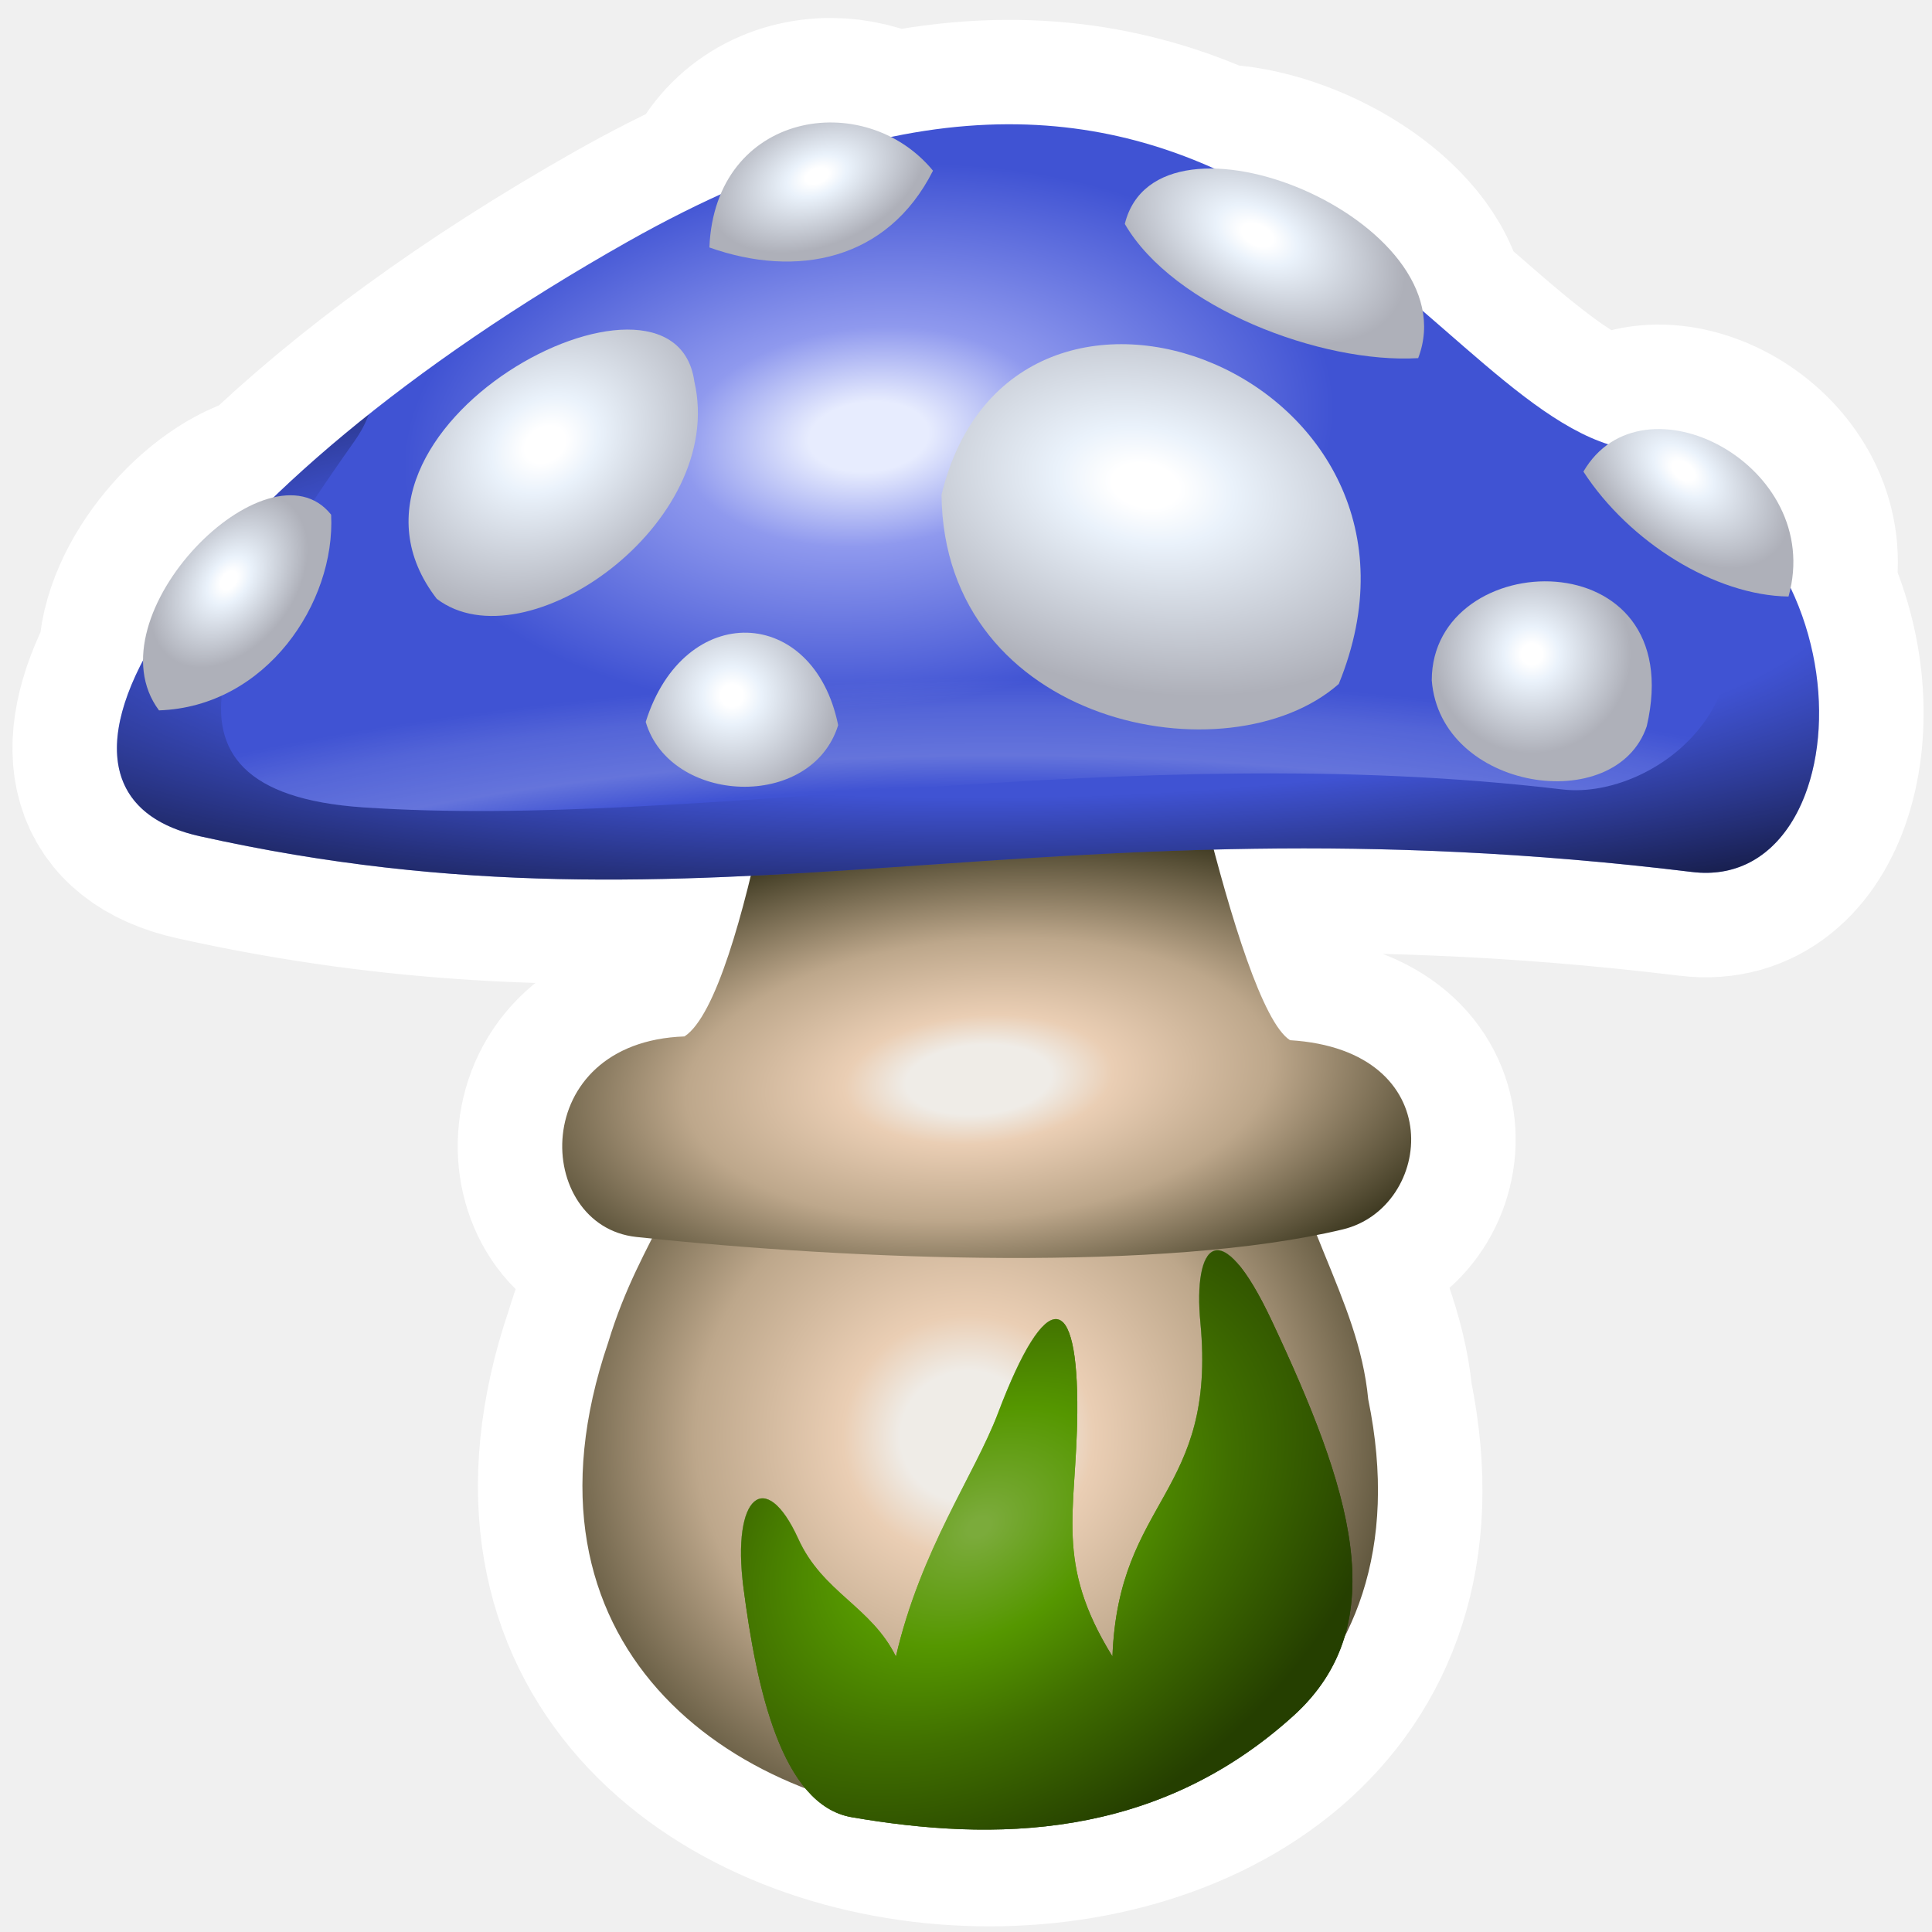
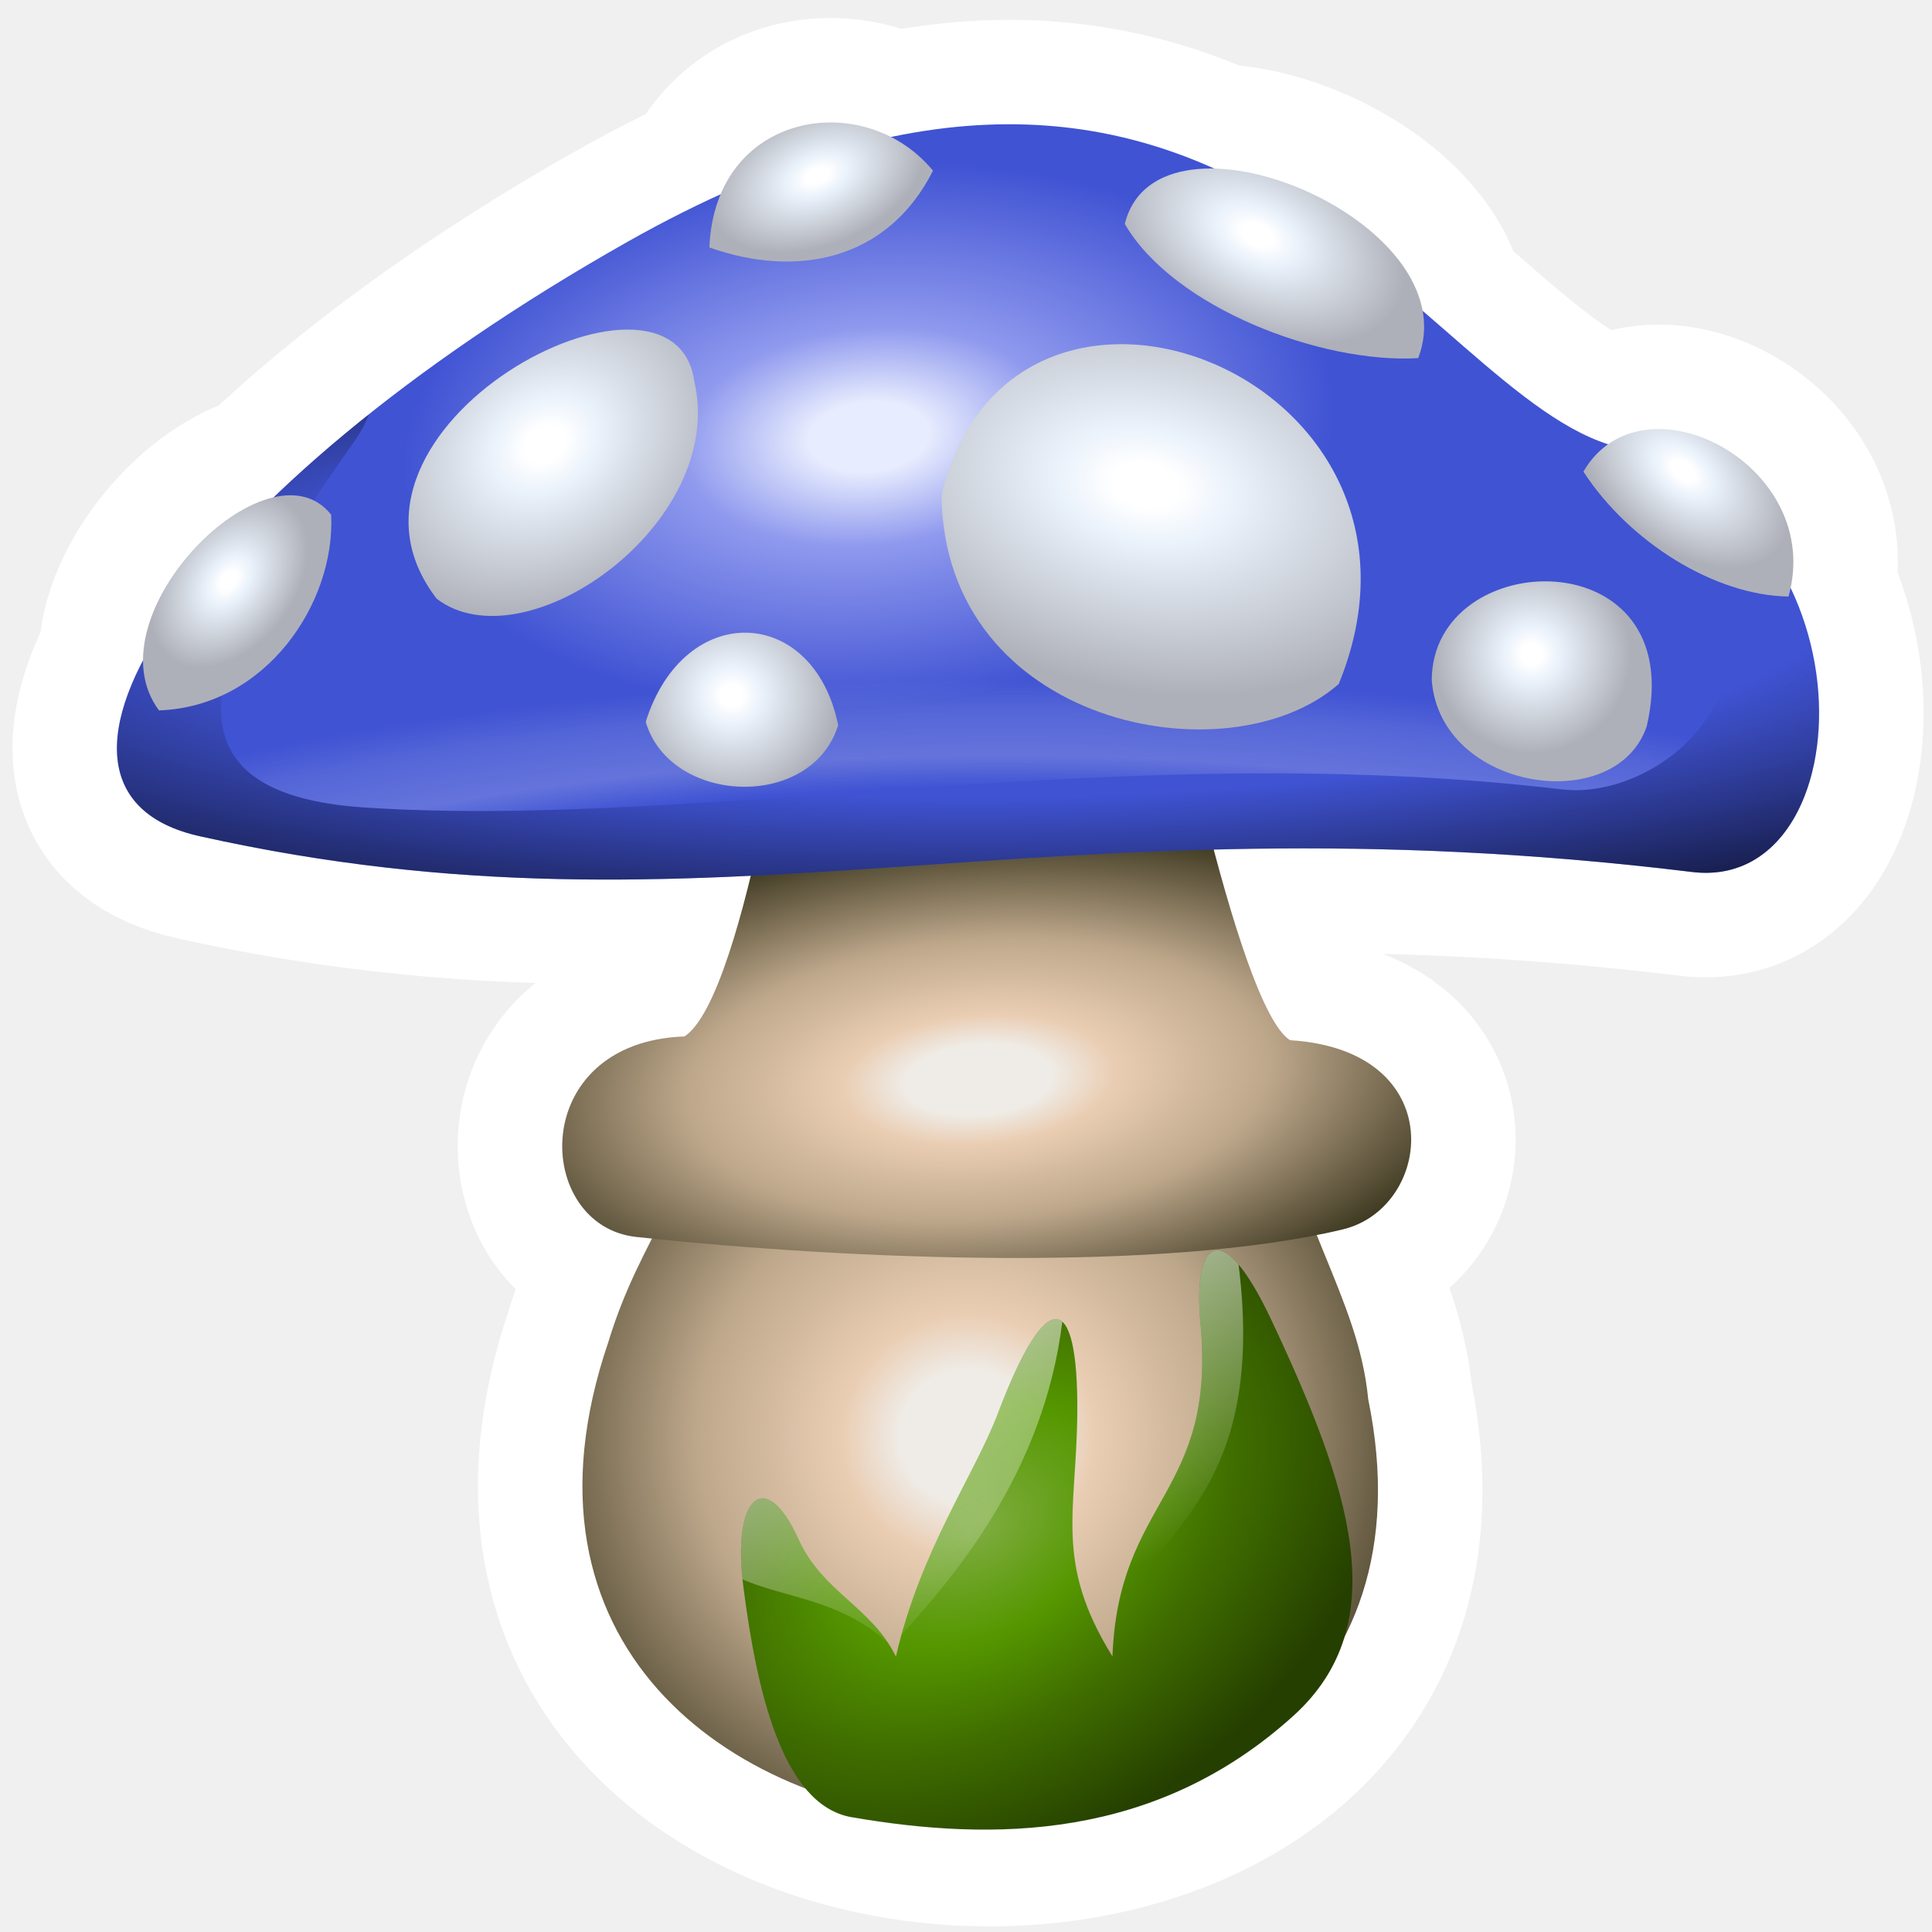
<svg xmlns="http://www.w3.org/2000/svg" xmlns:xlink="http://www.w3.org/1999/xlink" width="240mm" height="240mm" viewBox="0 2.233 240 240" version="1.1" id="svg5">
  <defs id="defs2">
    <linearGradient id="linearGradient1451">
      <stop style="stop-color:#efece7;stop-opacity:1;" offset="0.138" id="stop1443" />
      <stop style="stop-color:#eaceb4;stop-opacity:1;" offset="0.255" id="stop1445" />
      <stop style="stop-color:#bda78b;stop-opacity:1;" offset="0.556" id="stop1447" />
      <stop style="stop-color:#39351d;stop-opacity:1;" offset="1" id="stop1449" />
    </linearGradient>
    <linearGradient id="linearGradient58611">
      <stop style="stop-color:#ffffff;stop-opacity:1;" offset="0" id="stop58607" />
      <stop style="stop-color:#ffffff;stop-opacity:0;" offset="1" id="stop58609" />
    </linearGradient>
    <linearGradient id="linearGradient58578">
      <stop style="stop-color:#7bab3b;stop-opacity:1;" offset="0.026" id="stop58618" />
      <stop style="stop-color:#559700;stop-opacity:1;" offset="0.321" id="stop58582" />
      <stop style="stop-color:#406f00;stop-opacity:1;" offset="0.593" id="stop58574" />
      <stop style="stop-color:#253f00;stop-opacity:1;" offset="1" id="stop58576" />
    </linearGradient>
    <linearGradient id="linearGradient43000">
      <stop style="stop-color:#ffffff;stop-opacity:1;" offset="0.106" id="stop44456" />
      <stop style="stop-color:#eaf2fb;stop-opacity:1;" offset="0.278" id="stop42996" />
      <stop style="stop-color:#aeb0b9;stop-opacity:1;" offset="1" id="stop42998" />
    </linearGradient>
    <linearGradient id="linearGradient29807">
      <stop style="stop-color:#ffffff;stop-opacity:0;" offset="0.728" id="stop29799" />
      <stop style="stop-color:#ffffff;stop-opacity:0.193;" offset="0.808" id="stop29803" />
      <stop style="stop-color:#ffffff;stop-opacity:0.102;" offset="0.926" id="stop36352" />
      <stop style="stop-color:#ffffff;stop-opacity:0;" offset="1" id="stop29805" />
    </linearGradient>
    <linearGradient id="linearGradient18120">
      <stop style="stop-color:#000000;stop-opacity:0;" offset="0.476" id="stop18118" />
      <stop style="stop-color:#000000;stop-opacity:1;" offset="1" id="stop18116" />
    </linearGradient>
    <linearGradient id="linearGradient7125">
      <stop style="stop-color:#000000;stop-opacity:1" offset="0.527" id="stop7880" />
      <stop style="stop-color:#000000;stop-opacity:1;" offset="0.848" id="stop7882" />
    </linearGradient>
    <linearGradient id="linearGradient7125-2">
      <stop style="stop-color:#ffffff;stop-opacity:1;" offset="0.146" id="stop7875" />
      <stop style="stop-color:#ffffff;stop-opacity:0;" offset="1" id="stop7873" />
    </linearGradient>
    <linearGradient id="linearGradient7125-1">
      <stop style="stop-color:#000000;stop-opacity:0.193;" offset="0.527" id="stop7123" />
      <stop style="stop-color:#000000;stop-opacity:0;" offset="0.848" id="stop7121" />
    </linearGradient>
    <linearGradient id="linearGradient6332">
      <stop style="stop-color:#e7ecfe;stop-opacity:1;" offset="0.043" id="stop6328" />
      <stop style="stop-color:#8f99ee;stop-opacity:1;" offset="0.135" id="stop6338" />
      <stop style="stop-color:#4053d3;stop-opacity:1;" offset="0.335" id="stop6336" />
      <stop style="stop-color:#4053d3;stop-opacity:1;" offset="1" id="stop6340" />
    </linearGradient>
    <radialGradient xlink:href="#linearGradient1451" id="radialGradient5408" cx="120.926" cy="182.677" fx="120.926" fy="182.677" r="49.413" gradientTransform="matrix(1.234095,-0.04211028,0.04072372,1.193459,-36.39087,-32.24593)" gradientUnits="userSpaceOnUse" />
    <radialGradient xlink:href="#linearGradient1451" id="radialGradient5546" cx="121.528" cy="148.84" fx="121.528" fy="148.84" r="52.73" gradientTransform="matrix(1.238552,-0.0951134,0.0453664,0.5907543,-35.70389,59.96804)" gradientUnits="userSpaceOnUse" />
    <radialGradient xlink:href="#linearGradient6332" id="radialGradient6334" cx="100.014" cy="53.293" fx="100.014" fy="53.293" r="105.726" gradientTransform="matrix(1.62902,-0.1514181,0.08800949,0.9468434,-59.69372,21.17768)" gradientUnits="userSpaceOnUse" />
    <radialGradient xlink:href="#linearGradient18120" id="radialGradient18122" cx="130.004" cy="46.802" fx="130.004" fy="46.802" r="125.811" gradientTransform="matrix(1.671874,-0.02858596,0.00679076,0.397164,-89.9223,62.54577)" gradientUnits="userSpaceOnUse" />
    <radialGradient xlink:href="#linearGradient29807" id="radialGradient29814" cx="122.488" cy="209.098" fx="122.488" fy="209.098" r="93.747" gradientTransform="matrix(1.740938,-0.02706077,0.00827502,0.532368,-96.32272,28.43272)" gradientUnits="userSpaceOnUse" />
    <radialGradient xlink:href="#linearGradient43000" id="radialGradient43002" cx="67.24" cy="58.041" fx="67.24" fy="58.041" r="17.973" gradientTransform="matrix(1.175608,-0.7765143,0.6080548,0.9205681,-46.61913,56.23296)" gradientUnits="userSpaceOnUse" />
    <radialGradient xlink:href="#linearGradient43000" id="radialGradient45972" cx="139.677" cy="64.614" fx="139.677" fy="64.614" r="26.035" gradientTransform="matrix(1.49412,0.2970264,-0.1910551,0.961057,-54.06532,-41.05524)" gradientUnits="userSpaceOnUse" />
    <radialGradient xlink:href="#linearGradient43000" id="radialGradient45980" cx="91.031" cy="88.761" fx="91.031" fy="88.761" r="11.953" gradientTransform="matrix(1.104954,0,0,1.07354,-9.673235,-6.647804)" gradientUnits="userSpaceOnUse" />
    <radialGradient xlink:href="#linearGradient43000" id="radialGradient46714" cx="190.448" cy="83.404" fx="190.448" fy="83.404" r="13.665" gradientTransform="matrix(0.9010053,0.01308111,-0.01307763,0.900764,19.77776,5.875642)" gradientUnits="userSpaceOnUse" />
    <radialGradient xlink:href="#linearGradient43000" id="radialGradient46732" cx="209.879" cy="57.925" fx="209.879" fy="57.925" r="13.041" gradientTransform="matrix(0.9043471,0.738836,-0.4567401,0.5590572,45.77373,-126.7149)" gradientUnits="userSpaceOnUse" />
    <radialGradient xlink:href="#linearGradient43000" id="radialGradient48202" cx="31.016" cy="73.547" fx="31.016" fy="73.547" r="11.696" gradientTransform="matrix(0.6248276,-0.8232366,0.5576741,0.4232685,-31.95347,68.73182)" gradientUnits="userSpaceOnUse" />
    <radialGradient xlink:href="#linearGradient43000" id="radialGradient48226" cx="101.628" cy="23.765" fx="101.628" fy="23.765" r="13.888" gradientTransform="matrix(0.9367678,-0.379393,0.2334998,0.5765396,0.7584286,48.93379)" gradientUnits="userSpaceOnUse" />
    <radialGradient xlink:href="#linearGradient58578" id="radialGradient58580" cx="124.9" cy="192.576" fx="124.9" fy="192.576" r="37.514" gradientTransform="matrix(1.308772,-0.7899841,0.4958927,0.9434248,-137.3589,108.9195)" gradientUnits="userSpaceOnUse" />
    <linearGradient xlink:href="#linearGradient58611" id="linearGradient58613" x1="98.883" y1="153.725" x2="121.26" y2="207.306" gradientUnits="userSpaceOnUse" gradientTransform="matrix(0.9716233,0,0,1.041202,2.612061,-9.446652)" />
    <radialGradient xlink:href="#linearGradient43000" id="radialGradient29763" cx="155.022" cy="31.404" fx="155.022" fy="31.404" r="18.59" gradientTransform="matrix(0.946013,0.4588887,-0.2770798,0.5712084,18.23639,-57.65532)" gradientUnits="userSpaceOnUse" />
  </defs>
  <g id="layer1">
    <path id="path368" style="fill:none;fill-opacity:1;stroke:#ffffff;stroke-width:25.962;stroke-linejoin:round;stroke-dasharray:none;stroke-opacity:1;paint-order:normal" d="m 103.277,17.447 c -5.693,-0.033 -11.25,2.919 -13.769,8.937 -3.697,1.677 -7.521,3.61 -11.497,5.854 -18.397,10.385 -33.271,21.436 -43.998,31.768 -7.367,1.685 -16.247,11.702 -16.245,20.264 -5.834,11.112 -3.966,19.391 7.05,21.843 25.277,5.625 46.734,5.959 68.446,4.911 -2.316,9.485 -5.16,17.954 -8.234,19.958 -19.585,0.698 -18.726,23.543 -5.978,24.911 0.63,0.068 1.294,0.13 1.935,0.196 -1.921,3.774 -3.856,7.694 -5.434,12.907 -25.464,74.769 109.716,81.381 94.411,7.064 -0.68,-7.116 -3.474,-13.123 -6.395,-20.407 1.107,-0.219 2.193,-0.448 3.23,-0.697 11.241,-2.691 13.46,-22.274 -6.547,-23.505 -3.015,-1.911 -6.518,-12.514 -9.477,-23.676 17.534,-0.445 36.864,0.029 59.415,2.778 14.538,1.772 20.029,-19.013 12.249,-35.29 2.927,-13.923 -13.795,-24.105 -22.68,-17.841 -7.214,-2.324 -14.466,-9.189 -23.031,-16.575 -1.724,-9.502 -15.565,-17.44 -25.897,-17.674 -10.943,-4.917 -23.982,-7.285 -40.13,-3.916 -2.331,-1.189 -4.891,-1.796 -7.424,-1.81 z" />
    <path id="rect1058" style="fill:url(#radialGradient5408);fill-opacity:1;stroke:none;stroke-width:0.265" d="m 88.63,133.982 c -2.335,16.55 -8.936,21.339 -13.076,35.013 -25.464,74.769 109.716,81.381 94.411,7.064 -1.223,-12.81 -9.296,-22.012 -12.635,-41.575 z" />
    <path style="fill:url(#radialGradient5546);fill-opacity:1;stroke:none;stroke-width:0.25px;stroke-linecap:butt;stroke-linejoin:miter;stroke-opacity:1" d="m 99.084,79.806 c 0,0 -6.303,46.121 -14.053,51.176 -19.585,0.698 -18.727,23.543 -5.978,24.911 27.261,2.926 65.689,4.342 87.747,-0.938 11.241,-2.691 13.46,-22.274 -6.547,-23.505 -6.761,-4.286 -15.987,-52.277 -15.987,-52.277 l -45.181,0.632 z" id="path1002" />
    <path style="fill:url(#radialGradient6334);fill-opacity:1;stroke:none;stroke-width:0.265;stroke-linecap:butt;stroke-linejoin:miter;stroke-dasharray:none;stroke-opacity:1" d="M 24.818,106.112 C 88.995,120.395 128.541,100.603 210.19,110.553 231.839,113.191 233.428,65.814 201.006,57.78 176.44,51.693 152.348,-9.726 78.01,32.238 22.939,63.326 -0.761,100.42 24.818,106.112 Z" id="path242" />
    <path id="path16662" style="fill:url(#radialGradient18122);fill-opacity:1;stroke:none;stroke-width:0.265px;stroke-linecap:butt;stroke-linejoin:miter;stroke-opacity:1" d="M 45.789,53.734 C 14.779,78.444 5.001,101.702 24.818,106.112 c 64.177,14.283 103.723,-5.51 185.373,4.441 20.956,2.554 23.114,-41.757 -6.177,-51.882 0.36,1.81 1.218,3.591 2.681,5.236 19.549,21.98 -0.132,37.873 -12.612,36.391 -54.228,-6.44 -107.285,5.035 -148.953,2.23 -29.562,-1.991 -16.427,-23.733 -1.085,-45.51 0.82,-1.164 1.39,-2.264 1.745,-3.284 z" />
    <path id="path29069" style="display:inline;fill:url(#radialGradient29814);fill-opacity:1;stroke:none;stroke-width:0.265;stroke-linecap:butt;stroke-linejoin:miter;stroke-dasharray:none;stroke-opacity:1" d="m 125.135,17.67 c -13.096,0.048 -28.54,4.078 -47.124,14.569 -12.406,7.003 -23.204,14.31 -32.221,21.495 -5.1e-5,1.46e-4 5.1e-5,3.71e-4 0,5.17e-4 -0.355,1.02 -0.926,2.12 -1.745,3.284 -15.341,21.777 -28.477,43.519 1.085,45.51 41.667,2.806 94.724,-8.67 148.953,-2.23 12.48,1.482 32.161,-14.411 12.612,-36.391 -1.463,-1.645 -2.321,-3.425 -2.681,-5.236 -0.968,-0.335 -1.97,-0.633 -3.007,-0.89 C 182.582,53.215 164.424,17.526 125.135,17.67 Z m 78.878,41.001 c -136.009,-39.114 -68.004,-19.557 0,0 z" />
    <path style="fill:url(#radialGradient48226);fill-opacity:1;stroke:none;stroke-width:0.265px;stroke-linecap:butt;stroke-linejoin:miter;stroke-opacity:1" d="M 88.123,32.974 C 88.807,16.033 107.412,13.114 115.9,23.437 110.249,34.627 98.953,36.819 88.123,32.974 Z" id="path1787" />
    <path style="fill:url(#radialGradient29763);fill-opacity:1;stroke:none;stroke-width:0.265px;stroke-linecap:butt;stroke-linejoin:miter;stroke-opacity:1" d="m 139.727,30.052 c 4.051,-16.464 42.975,-0.385 36.444,16.67 -12.059,0.715 -30.427,-6.285 -36.444,-16.67 z" id="path1814" />
    <path style="fill:url(#radialGradient46732);fill-opacity:1;stroke:none;stroke-width:0.265px;stroke-linecap:butt;stroke-linejoin:miter;stroke-opacity:1" d="m 196.697,60.817 c 7.319,-12.575 30.052,-0.82 25.48,15.518 -9.138,-0.12 -19.81,-6.768 -25.48,-15.518 z" id="path1820" />
    <path style="fill:url(#radialGradient48202);fill-opacity:1;stroke:none;stroke-width:0.265px;stroke-linecap:butt;stroke-linejoin:miter;stroke-opacity:1" d="M 19.751,90.478 C 11.042,78.79 33.356,56.387 41.135,66.168 41.684,77.102 33.066,90.03 19.751,90.478 Z" id="path1822" />
    <path style="fill:url(#radialGradient43002);fill-opacity:1;stroke:none;stroke-width:0.33px;stroke-linecap:butt;stroke-linejoin:miter;stroke-opacity:1" d="M 54.257,76.621 C 37.945,55.472 83.708,31.386 86.255,49.627 90.322,67.287 65.246,84.971 54.257,76.621 Z" id="path1822-1" />
    <path style="fill:url(#radialGradient45980);fill-opacity:1;stroke:none;stroke-width:0.265px;stroke-linecap:butt;stroke-linejoin:miter;stroke-opacity:1" d="M 80.213,91.914 C 84.964,76.748 101.096,77.387 104.119,92.319 100.799,102.962 83.251,102.19 80.213,91.914 Z" id="path1705" />
    <path style="fill:url(#radialGradient45972);fill-opacity:1;stroke:none;stroke-width:0.474px;stroke-linecap:butt;stroke-linejoin:miter;stroke-opacity:1" d="M 166.306,87.196 C 181.899,49.003 125.826,27.197 116.959,63.686 c 0.262,28.682 35.705,35.529 49.347,23.51 z" id="path3885" />
    <path style="fill:url(#radialGradient46714);fill-opacity:1;stroke:none;stroke-width:0.265px;stroke-linecap:butt;stroke-linejoin:miter;stroke-opacity:1" d="m 204.566,92.45 c 5.452,-23.469 -26.682,-22.497 -26.708,-5.709 1.059,13.737 22.879,17.008 26.708,5.709 z" id="path5362" />
    <path style="display:inline;fill:url(#radialGradient58580);fill-opacity:1;stroke:none;stroke-width:0.292px;stroke-linecap:butt;stroke-linejoin:miter;stroke-opacity:1" d="m 123.983,177.763 c 6.008,-15.86 9.977,-15.259 9.844,1e-5 -0.109,12.463 -2.868,18.551 4.366,30.242 0.743,-19.708 12.967,-20.055 10.923,-41.49 -0.912,-9.569 2.355,-14.083 8.895,-0.152 9.628,20.51 15.374,37.508 2.661,49.012 -17.14,15.51 -37.34,15.619 -54.872,12.599 -8.752,-1.507 -11.844,-16.174 -13.45,-28.562 -1.473,-11.355 2.742,-14.981 6.817,-6.017 3.038,6.681 9.051,8.381 12.127,14.623 3.076,-13.309 9.762,-22.528 12.689,-30.254 z" id="path55550" />
    <path id="path58605" style="display:inline;fill:url(#linearGradient58613);fill-opacity:1;stroke:none;stroke-width:0.266px;stroke-linecap:butt;stroke-linejoin:miter;stroke-opacity:1" d="m 151.221,157.541 c -1.853,0.02 -2.604,3.741 -2.105,8.974 1.885,19.766 -8.363,21.6 -10.553,37.219 3.366,-10.725 19.032,-14.623 15.297,-44.417 -1.038,-1.228 -1.923,-1.784 -2.64,-1.776 z m -20.013,8.552 c -1.727,-0.075 -4.221,3.74 -7.225,11.67 -2.725,7.193 -8.707,15.681 -12.002,27.558 6.459,-7.147 17.668,-20.092 19.985,-38.903 -0.233,-0.204 -0.486,-0.313 -0.758,-0.325 z m -36.533,22.27 c -1.91,0.076 -3.102,3.745 -2.441,10.058 5.291,2.344 12.188,2.478 18.104,7.926 -3.241,-4.941 -8.423,-6.909 -11.171,-12.953 -1.592,-3.501 -3.205,-5.082 -4.492,-5.031 z" />
-     <path style="display:inline;fill:url(#radialGradient58580);fill-opacity:1;stroke:none;stroke-width:0.292px;stroke-linecap:butt;stroke-linejoin:miter;stroke-opacity:1" d="m 123.983,177.763 c 6.008,-15.86 9.977,-15.259 9.844,1e-5 -0.109,12.463 -2.868,18.551 4.366,30.242 0.743,-19.708 12.967,-20.055 10.923,-41.49 -0.912,-9.569 2.355,-14.083 8.895,-0.152 9.628,20.51 15.374,37.508 2.661,49.012 -17.14,15.51 -37.34,15.619 -54.872,12.599 -8.752,-1.507 -11.844,-16.174 -13.45,-28.562 -1.473,-11.355 2.742,-14.981 6.817,-6.017 3.038,6.681 9.051,8.381 12.127,14.623 3.076,-13.309 9.762,-22.528 12.689,-30.254 z" id="path366" />
  </g>
</svg>
